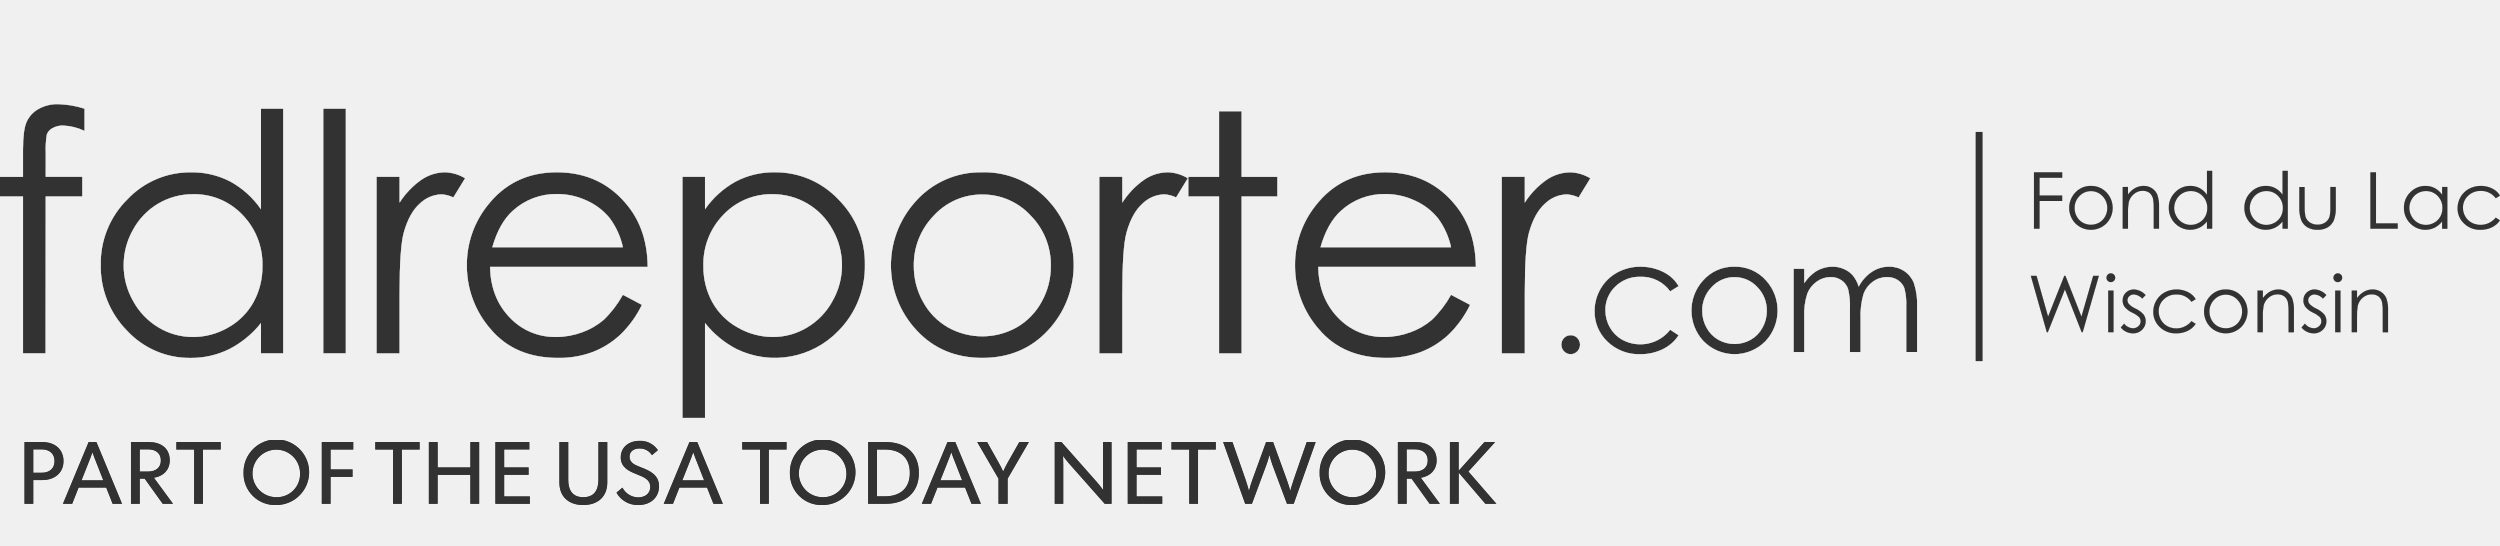
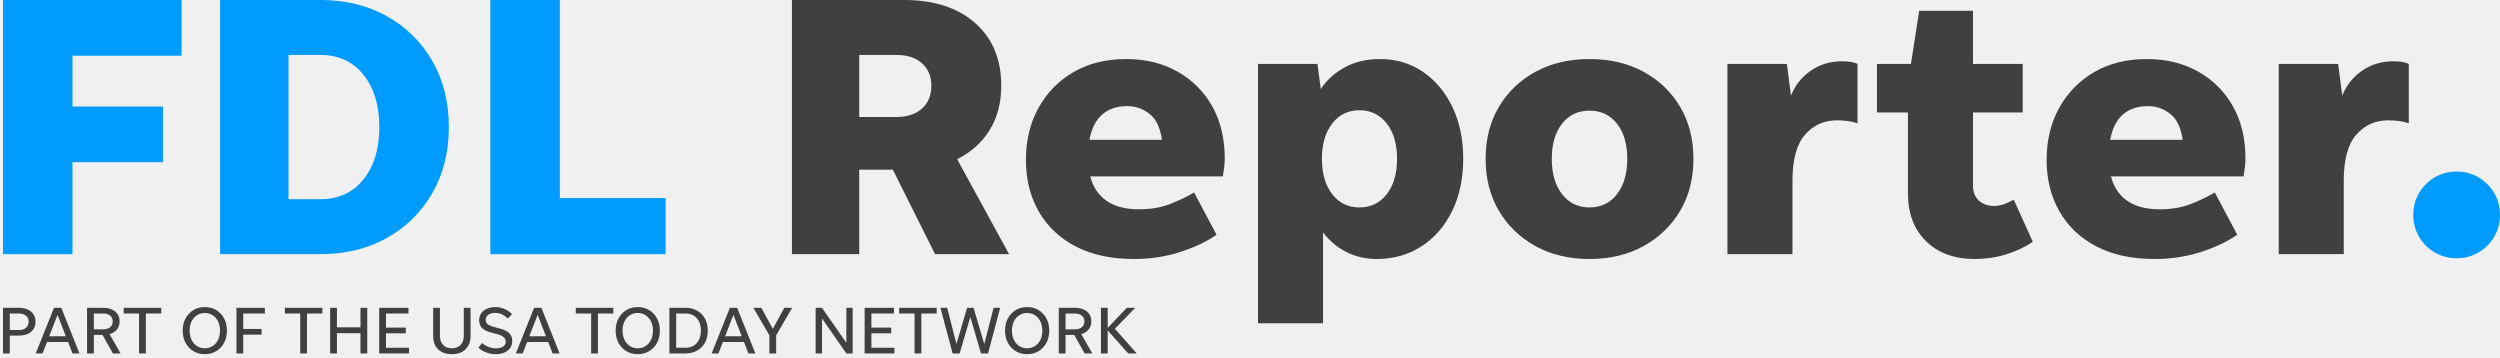
- <svg xmlns="http://www.w3.org/2000/svg" width="720" height="157" viewBox="0 0 720 157">
-   <defs>
-     <style>
-       .cls-1 {
-         filter: url(#filter);
-       }
- 
-       .cls-2, .cls-5 {
-         fill: #fff;
-       }
- 
-       .cls-2, .cls-4, .cls-5 {
-         fill-rule: evenodd;
-       }
- 
-       .cls-3, .cls-4 {
-         fill: #999;
-       }
- 
-       .cls-5 {
-         filter: url(#filter-2);
-       }
-     </style>
-     <filter id="filter" filterUnits="userSpaceOnUse">
-       <feFlood result="flood" flood-color="#333" />
-       <feComposite result="composite" operator="in" in2="SourceGraphic" />
-       <feBlend result="blend" in2="SourceGraphic" />
-     </filter>
-     <filter id="filter-2" x="7.063" y="126.969" width="423.906" height="18.469" filterUnits="userSpaceOnUse">
-       <feFlood result="flood" flood-color="#999" />
-       <feComposite result="composite" operator="in" in2="SourceGraphic" />
-       <feBlend result="blend" in2="SourceGraphic" />
-     </filter>
-   </defs>
-   <g id="fdlreporter" class="cls-1">
-     <path class="cls-2" d="M452.357,96.542a2.581,2.581,0,0,1,1.9.793,2.768,2.768,0,0,1,0,3.867,2.653,2.653,0,0,1-3.805,0,2.768,2.768,0,0,1,0-3.867A2.583,2.583,0,0,1,452.357,96.542ZM483.442,82.4l-2.426,1.521a10.136,10.136,0,0,0-8.583-4.208,9.885,9.885,0,0,0-7.216,2.817,9.223,9.223,0,0,0-2.872,6.843,9.771,9.771,0,0,0,1.322,4.93,9.293,9.293,0,0,0,3.624,3.587,10.9,10.9,0,0,0,13.725-2.931l2.426,1.608a11.48,11.48,0,0,1-4.581,4.015,14.53,14.53,0,0,1-6.546,1.427,12.881,12.881,0,0,1-9.358-3.613,11.8,11.8,0,0,1-3.716-8.791,12.635,12.635,0,0,1,1.738-6.465,12.28,12.28,0,0,1,4.777-4.66,13.855,13.855,0,0,1,6.8-1.674,14.428,14.428,0,0,1,4.557.727,12.647,12.647,0,0,1,3.729,1.9A10.25,10.25,0,0,1,483.442,82.4Zm16.111-5.6a11.743,11.743,0,0,1,9.111,4.01,12.945,12.945,0,0,1-.187,17.438,12.506,12.506,0,0,1-17.87,0,12.913,12.913,0,0,1-.187-17.415A11.732,11.732,0,0,1,499.553,76.8Zm-0.011,3.018a8.8,8.8,0,0,0-6.561,2.843,9.542,9.542,0,0,0-2.742,6.874,9.8,9.8,0,0,0,1.251,4.847,8.9,8.9,0,0,0,3.378,3.47,9.541,9.541,0,0,0,9.347,0,8.9,8.9,0,0,0,3.378-3.47,9.8,9.8,0,0,0,1.252-4.847,9.52,9.52,0,0,0-2.754-6.874A8.811,8.811,0,0,0,499.542,79.821Zm17.018-2.4h3.06v4.142a11.9,11.9,0,0,1,3.282-3.349,9.257,9.257,0,0,1,4.882-1.41,8.053,8.053,0,0,1,3.282.683,7.059,7.059,0,0,1,2.54,1.817,9.764,9.764,0,0,1,1.706,3.249,11.374,11.374,0,0,1,3.817-4.285,8.985,8.985,0,0,1,4.93-1.465,7.677,7.677,0,0,1,4.351,1.255,7.481,7.481,0,0,1,2.8,3.5,18.814,18.814,0,0,1,.917,6.741v13.086H549V88.3a17.256,17.256,0,0,0-.545-5.3A4.777,4.777,0,0,0,546.6,80.68a5.536,5.536,0,0,0-3.149-.881,6.813,6.813,0,0,0-4.064,1.322,7.6,7.6,0,0,0-2.691,3.525,22.514,22.514,0,0,0-.85,7.358v9.385H532.78V89.119a21.256,21.256,0,0,0-.535-5.894,4.937,4.937,0,0,0-1.869-2.49,5.381,5.381,0,0,0-3.17-.936,6.805,6.805,0,0,0-3.968,1.289,7.619,7.619,0,0,0-2.733,3.47,18.849,18.849,0,0,0-.885,6.676v10.155h-3.06V77.42ZM24.345,31.3v6.4a15.966,15.966,0,0,0-6.121-1.542,5.917,5.917,0,0,0-3.153.771,3.4,3.4,0,0,0-1.576,1.776,24.736,24.736,0,0,0-.325,5.35l-0.006,6.869H23.7v5.654H13.158l-0.036,45.187H6.631V56.586H0V50.931H6.631V42.987q0-5.467,1-7.8a7.993,7.993,0,0,1,3.385-3.762A11.072,11.072,0,0,1,16.786,30,27.275,27.275,0,0,1,24.345,31.3Zm57.218,0v70.468h-6.4V93.035A27.86,27.86,0,0,1,66,100.558,24.608,24.608,0,0,1,54.9,103.081,24.54,24.54,0,0,1,36.6,95.254a26.349,26.349,0,0,1-7.582-19.042,25.869,25.869,0,0,1,7.651-18.785,24.857,24.857,0,0,1,18.41-7.8A23.662,23.662,0,0,1,66.33,52.286a25.671,25.671,0,0,1,8.834,7.991V31.3h6.4ZM55.618,55.932a19.552,19.552,0,0,0-17.3,10.223,20.739,20.739,0,0,0,.023,20.537,19.976,19.976,0,0,0,7.341,7.631,19.066,19.066,0,0,0,9.889,2.731,20.152,20.152,0,0,0,10.1-2.707,18.865,18.865,0,0,0,7.341-7.328,21.042,21.042,0,0,0,2.571-10.409,20.319,20.319,0,0,0-5.767-14.75A19.031,19.031,0,0,0,55.618,55.932ZM93.1,31.3H99.6v70.468H93.1V31.3Zm15.344,19.627h6.631v7.43a23.362,23.362,0,0,1,6.26-6.566,12.28,12.28,0,0,1,6.863-2.173,11.781,11.781,0,0,1,5.75,1.729l-3.385,5.515a8.979,8.979,0,0,0-3.431-.888,9.352,9.352,0,0,0-6.261,2.687q-3.013,2.688-4.59,8.341-1.206,4.346-1.206,17.57v17.2h-6.631V50.931ZM179.393,84.9l5.472,2.9a30.066,30.066,0,0,1-6.22,8.6,24.661,24.661,0,0,1-7.937,4.976,27.5,27.5,0,0,1-9.979,1.7q-12.347,0-19.308-8.154a27.626,27.626,0,0,1-6.962-18.434,27.313,27.313,0,0,1,5.894-17.244q7.471-9.625,20-9.626,12.9,0,20.607,9.86,5.477,6.963,5.57,17.383h-45.4q0.186,8.859,5.618,14.523a17.853,17.853,0,0,0,13.418,5.664,21.431,21.431,0,0,0,7.5-1.35,19.718,19.718,0,0,0,6.2-3.584A30.482,30.482,0,0,0,179.393,84.9Zm0-13.692a21.772,21.772,0,0,0-3.784-8.365,17.933,17.933,0,0,0-6.57-5.046,19.992,19.992,0,0,0-8.589-1.916A18.418,18.418,0,0,0,147.682,60.7q-3.9,3.505-5.9,10.515h37.608Zm17.153-20.281h6.492v9.346a26.118,26.118,0,0,1,8.848-7.991,23.377,23.377,0,0,1,11.164-2.663,24.819,24.819,0,0,1,18.391,7.8,25.881,25.881,0,0,1,7.644,18.785,26.365,26.365,0,0,1-7.574,19.042,25.357,25.357,0,0,1-29.348,5.3,27.912,27.912,0,0,1-9.125-7.524v27.338h-6.492V50.931Zm25.968,5a19,19,0,0,0-14.18,5.928,20.327,20.327,0,0,0-5.76,14.75,21.063,21.063,0,0,0,2.568,10.409,18.8,18.8,0,0,0,7.356,7.328,20.235,20.235,0,0,0,10.109,2.707,18.942,18.942,0,0,0,9.83-2.731,19.966,19.966,0,0,0,7.334-7.631,20.756,20.756,0,0,0,.022-20.537A19.522,19.522,0,0,0,222.514,55.932Zm60.418-6.309a24.9,24.9,0,0,1,19.325,8.5,27.452,27.452,0,0,1-.395,36.986q-7.364,7.968-18.93,7.967-11.615,0-18.976-7.967a27.393,27.393,0,0,1-.4-36.94A24.891,24.891,0,0,1,282.932,49.623Zm-0.023,6.4a18.665,18.665,0,0,0-13.915,6.028,20.231,20.231,0,0,0-5.817,14.58,20.792,20.792,0,0,0,2.653,10.28A18.852,18.852,0,0,0,273,94.273a20.238,20.238,0,0,0,19.825,0,18.866,18.866,0,0,0,7.166-7.36,20.8,20.8,0,0,0,2.652-10.28,20.189,20.189,0,0,0-5.839-14.58A18.691,18.691,0,0,0,282.909,56.025Zm33.683-5.093h6.633v7.43a23.346,23.346,0,0,1,6.259-6.566,12.281,12.281,0,0,1,6.864-2.173,11.784,11.784,0,0,1,5.75,1.729l-3.385,5.515a8.983,8.983,0,0,0-3.432-.888,9.348,9.348,0,0,0-6.26,2.687Q326,61.353,324.43,67.006q-1.208,4.346-1.2,17.57v17.2h-6.633V50.931Zm34.5-18.878h6.491V50.931h10.295v5.654H357.581v45.187H351.09V56.586h-8.858V50.931h8.858V32.053ZM417.906,84.9l5.473,2.9a30.085,30.085,0,0,1-6.22,8.6,24.672,24.672,0,0,1-7.937,4.976,27.5,27.5,0,0,1-9.979,1.7q-12.348,0-19.309-8.154a27.631,27.631,0,0,1-6.962-18.434,27.313,27.313,0,0,1,5.894-17.244q7.473-9.625,20-9.626,12.9,0,20.607,9.86,5.477,6.963,5.57,17.383h-45.4q0.186,8.859,5.618,14.523a17.855,17.855,0,0,0,13.418,5.664,21.427,21.427,0,0,0,7.5-1.35,19.7,19.7,0,0,0,6.2-3.584A30.455,30.455,0,0,0,417.906,84.9Zm0-13.692a21.787,21.787,0,0,0-3.784-8.365,17.925,17.925,0,0,0-6.57-5.046,19.991,19.991,0,0,0-8.588-1.916A18.419,18.419,0,0,0,386.2,60.7q-3.9,3.505-5.9,10.515h37.608Zm14.6-20.281h6.631v7.43A23.375,23.375,0,0,1,445.4,51.8a12.281,12.281,0,0,1,6.864-2.173,11.783,11.783,0,0,1,5.749,1.729l-3.384,5.515a8.987,8.987,0,0,0-3.432-.888,9.352,9.352,0,0,0-6.261,2.687q-3.015,2.688-4.591,8.341-1.206,4.346-1.205,17.57v17.2h-6.631V50.931Z" />
-     <rect id="Rectangle_1_copy" data-name="Rectangle 1 copy" class="cls-3" x="569" y="38" width="1.969" height="66" />
-     <path class="cls-4" d="M584.863,79.425h1.668l3.32,11.73,4.66-11.73h0.338l4.606,11.73,3.377-11.73h1.656L599.818,95.7h-0.3l-4.824-12.316L589.775,95.7h-0.3Zm23.056-.719a1.278,1.278,0,0,1,0,2.556,1.211,1.211,0,0,1-.891-0.376,1.224,1.224,0,0,1-.374-0.9,1.238,1.238,0,0,1,.374-0.907A1.214,1.214,0,0,1,607.919,78.706Zm-0.769,4.958H608.7V95.7H607.15V83.663Zm10.808,1.317-0.994,1.029a3.576,3.576,0,0,0-2.426-1.206,1.832,1.832,0,0,0-1.291.5,1.537,1.537,0,0,0-.538,1.162,1.72,1.72,0,0,0,.444,1.118,6.22,6.22,0,0,0,1.86,1.273,6.912,6.912,0,0,1,2.347,1.726,3.144,3.144,0,0,1,.609,1.892,3.393,3.393,0,0,1-1.04,2.511,3.545,3.545,0,0,1-2.6,1.03,4.53,4.53,0,0,1-1.987-.454,4.294,4.294,0,0,1-1.566-1.25l0.973-1.107a3.373,3.373,0,0,0,2.513,1.339,2.264,2.264,0,0,0,1.584-.6,1.849,1.849,0,0,0,.653-1.406,1.8,1.8,0,0,0-.431-1.185,7,7,0,0,0-1.949-1.284A6.23,6.23,0,0,1,611.9,88.41a3.123,3.123,0,0,1-.587-1.87,3.047,3.047,0,0,1,.935-2.28,3.259,3.259,0,0,1,2.364-.907A4.9,4.9,0,0,1,617.958,84.98Zm14.409,1.184-1.226.764a5.135,5.135,0,0,0-4.338-2.114,5.016,5.016,0,0,0-3.648,1.415,4.621,4.621,0,0,0-1.452,3.438,4.892,4.892,0,0,0,.669,2.476,4.671,4.671,0,0,0,1.832,1.8,5.537,5.537,0,0,0,6.937-1.472l1.226,0.809a5.794,5.794,0,0,1-2.314,2.015,7.377,7.377,0,0,1-3.311.718,6.531,6.531,0,0,1-4.729-1.815,5.907,5.907,0,0,1-1.878-4.415,6.313,6.313,0,0,1,.878-3.249,6.189,6.189,0,0,1,2.414-2.34,7.044,7.044,0,0,1,3.437-.841,7.334,7.334,0,0,1,2.3.365,6.44,6.44,0,0,1,1.884.952A5.177,5.177,0,0,1,632.367,86.164Zm8.664-2.811a5.949,5.949,0,0,1,4.605,2.014,6.47,6.47,0,0,1-.093,8.758,6.35,6.35,0,0,1-9.034,0,6.455,6.455,0,0,1-.094-8.747A5.95,5.95,0,0,1,641.031,83.353Zm0,1.516A4.463,4.463,0,0,0,637.71,86.3a4.774,4.774,0,0,0-1.385,3.453,4.906,4.906,0,0,0,.631,2.435,4.474,4.474,0,0,0,1.708,1.743,4.848,4.848,0,0,0,4.723,0,4.477,4.477,0,0,0,1.709-1.743,4.907,4.907,0,0,0,.632-2.434,4.761,4.761,0,0,0-1.393-3.453A4.462,4.462,0,0,0,641.026,84.869Zm9.134-1.206h1.547v2.158a6.476,6.476,0,0,1,2.055-1.854,5.05,5.05,0,0,1,2.453-.614,4.263,4.263,0,0,1,2.393.686,4.1,4.1,0,0,1,1.541,1.848,9.793,9.793,0,0,1,.5,3.619v6.2H659.1V89.96a14.241,14.241,0,0,0-.172-2.778,3.065,3.065,0,0,0-1.032-1.8,3.111,3.111,0,0,0-1.989-.6,3.812,3.812,0,0,0-2.515.93,4.354,4.354,0,0,0-1.464,2.3,15.983,15.983,0,0,0-.221,3.276V95.7H650.16V83.663Zm19.845,1.317-0.994,1.029a3.576,3.576,0,0,0-2.426-1.206,1.832,1.832,0,0,0-1.291.5,1.54,1.54,0,0,0-.538,1.162,1.72,1.72,0,0,0,.444,1.118,6.22,6.22,0,0,0,1.86,1.273,6.912,6.912,0,0,1,2.347,1.726,3.144,3.144,0,0,1,.609,1.892,3.4,3.4,0,0,1-1.039,2.511,3.549,3.549,0,0,1-2.6,1.03,4.53,4.53,0,0,1-1.987-.454,4.294,4.294,0,0,1-1.566-1.25L663.8,93.2a3.375,3.375,0,0,0,2.513,1.339,2.268,2.268,0,0,0,1.585-.6,1.851,1.851,0,0,0,.652-1.406,1.8,1.8,0,0,0-.431-1.185,7,7,0,0,0-1.949-1.284,6.23,6.23,0,0,1-2.215-1.659,3.123,3.123,0,0,1-.587-1.87,3.047,3.047,0,0,1,.935-2.28,3.259,3.259,0,0,1,2.364-.907A4.9,4.9,0,0,1,670.005,84.98Zm3.278-6.274a1.226,1.226,0,0,1,.9.376,1.239,1.239,0,0,1,.375.907,1.283,1.283,0,0,1-1.276,1.273,1.209,1.209,0,0,1-.891-0.376,1.225,1.225,0,0,1-.375-0.9,1.239,1.239,0,0,1,.375-0.907A1.212,1.212,0,0,1,673.283,78.706Zm-0.769,4.958h1.547V95.7h-1.547V83.663Zm4.762,0h1.547v2.158a6.487,6.487,0,0,1,2.055-1.854,5.053,5.053,0,0,1,2.453-.614,4.261,4.261,0,0,1,2.393.686,4.085,4.085,0,0,1,1.541,1.848,9.772,9.772,0,0,1,.5,3.619v6.2h-1.547V89.96a14.241,14.241,0,0,0-.172-2.778,3.06,3.06,0,0,0-1.032-1.8,3.111,3.111,0,0,0-1.989-.6,3.812,3.812,0,0,0-2.515.93,4.36,4.36,0,0,0-1.464,2.3,15.983,15.983,0,0,0-.221,3.276V95.7h-1.547V83.663Zm-91.5-34.058h8.145V51.2H587.4v5.1h6.52v1.594H587.4v7.99h-1.625V49.605Zm16.41,3.928a5.95,5.95,0,0,1,4.606,2.014,6.469,6.469,0,0,1-.094,8.758,6.348,6.348,0,0,1-9.033,0,6.455,6.455,0,0,1-.094-8.747A5.949,5.949,0,0,1,602.189,53.534Zm0,1.516a4.46,4.46,0,0,0-3.316,1.428,4.775,4.775,0,0,0-1.386,3.453,4.906,4.906,0,0,0,.632,2.435,4.479,4.479,0,0,0,1.707,1.743,4.847,4.847,0,0,0,4.724,0,4.477,4.477,0,0,0,1.709-1.743,4.906,4.906,0,0,0,.632-2.434,4.765,4.765,0,0,0-1.393-3.453A4.463,4.463,0,0,0,602.185,55.05Zm9.132-1.206h1.547V56a6.489,6.489,0,0,1,2.055-1.854,5.058,5.058,0,0,1,2.454-.614,4.257,4.257,0,0,1,2.392.686,4.085,4.085,0,0,1,1.541,1.848,9.772,9.772,0,0,1,.5,3.619v6.2h-1.547V60.14a14.24,14.24,0,0,0-.172-2.778,3.055,3.055,0,0,0-1.032-1.8,3.111,3.111,0,0,0-1.989-.6,3.808,3.808,0,0,0-2.514.93,4.356,4.356,0,0,0-1.465,2.3,15.984,15.984,0,0,0-.221,3.276v4.415h-1.547V53.844Zm25.8-4.648V65.883h-1.525V63.814a6.631,6.631,0,0,1-2.182,1.782,6.091,6.091,0,0,1-7.006-1.256,6.218,6.218,0,0,1-1.806-4.51,6.108,6.108,0,0,1,1.822-4.448,5.943,5.943,0,0,1,4.387-1.848,5.667,5.667,0,0,1,2.68.631,6.1,6.1,0,0,1,2.105,1.892V49.2h1.525Zm-6.182,5.832a4.661,4.661,0,0,0-4.123,2.421,4.883,4.883,0,0,0,0,4.863,4.753,4.753,0,0,0,1.749,1.807,4.571,4.571,0,0,0,2.357.647,4.827,4.827,0,0,0,2.407-.641,4.484,4.484,0,0,0,1.749-1.735,4.965,4.965,0,0,0,.613-2.465,4.792,4.792,0,0,0-1.375-3.493A4.548,4.548,0,0,0,630.937,55.028ZM658.889,49.2V65.883h-1.525V63.814a6.631,6.631,0,0,1-2.182,1.782,6.091,6.091,0,0,1-7.006-1.256,6.218,6.218,0,0,1-1.806-4.51,6.1,6.1,0,0,1,1.823-4.448,5.939,5.939,0,0,1,4.386-1.848,5.664,5.664,0,0,1,2.68.631,6.093,6.093,0,0,1,2.105,1.892V49.2h1.525Zm-6.182,5.832a4.661,4.661,0,0,0-4.123,2.421,4.883,4.883,0,0,0,.005,4.863,4.748,4.748,0,0,0,1.75,1.807,4.57,4.57,0,0,0,2.356.647,4.827,4.827,0,0,0,2.407-.641,4.484,4.484,0,0,0,1.749-1.735,4.955,4.955,0,0,0,.613-2.465,4.792,4.792,0,0,0-1.375-3.493A4.548,4.548,0,0,0,652.707,55.028Zm9.486-1.184h1.547v5.621a11.991,11.991,0,0,0,.221,2.833,3.158,3.158,0,0,0,1.268,1.749,3.841,3.841,0,0,0,2.23.642,3.76,3.76,0,0,0,2.2-.626A3.2,3.2,0,0,0,670.9,62.42a11.624,11.624,0,0,0,.232-2.955V53.844h1.581v5.909a9.351,9.351,0,0,1-.581,3.751,4.428,4.428,0,0,1-1.746,1.975,5.5,5.5,0,0,1-2.923.714,5.565,5.565,0,0,1-2.933-.714,4.392,4.392,0,0,1-1.757-1.992,9.734,9.734,0,0,1-.58-3.845v-5.8Zm20.475-4.238h1.625V64.312h6.255v1.571h-7.88V49.605Zm22.179,4.238v12.04h-1.525V63.814A6.631,6.631,0,0,1,701.14,65.6a6.091,6.091,0,0,1-7.006-1.256,6.22,6.22,0,0,1-1.808-4.51,6.11,6.11,0,0,1,1.824-4.448,5.943,5.943,0,0,1,4.388-1.848,5.666,5.666,0,0,1,2.679.631,6.1,6.1,0,0,1,2.105,1.892V53.844h1.525Zm-6.182,1.184a4.661,4.661,0,0,0-4.123,2.421,4.89,4.89,0,0,0,0,4.863,4.753,4.753,0,0,0,1.749,1.807,4.571,4.571,0,0,0,2.357.647,4.827,4.827,0,0,0,2.407-.641,4.484,4.484,0,0,0,1.749-1.735,4.965,4.965,0,0,0,.612-2.465,4.791,4.791,0,0,0-1.374-3.493A4.548,4.548,0,0,0,698.665,55.028ZM720,56.344l-1.226.764a5.138,5.138,0,0,0-4.339-2.114,5.016,5.016,0,0,0-3.648,1.415,4.621,4.621,0,0,0-1.452,3.438A4.888,4.888,0,0,0,710,62.323a4.679,4.679,0,0,0,1.832,1.8,5.536,5.536,0,0,0,6.938-1.472L720,63.46a5.8,5.8,0,0,1-2.315,2.016,7.386,7.386,0,0,1-3.311.717,6.532,6.532,0,0,1-4.729-1.815,5.909,5.909,0,0,1-1.878-4.415,6.3,6.3,0,0,1,.879-3.248,6.193,6.193,0,0,1,2.413-2.34,7.048,7.048,0,0,1,3.438-.841,7.336,7.336,0,0,1,2.3.365,6.418,6.418,0,0,1,1.884.952A5.179,5.179,0,0,1,720,56.344Z" />
-     <path id="USAT_Network" data-name="USAT Network" class="cls-5" d="M7.052,127.315h5.171c3.636,0,6.068,2.153,6.068,5.473s-2.483,5.467-6.068,5.467H9.585v6.839H7.052V127.315Zm4.915,8.842c2.433,0,3.737-1.343,3.737-3.369,0-2-1.3-3.37-3.737-3.37H9.585v6.739h2.382Zm13.557-8.842h2.253l7.373,17.779H32.433l-1.84-4.658H22.631l-1.843,4.658H18.125S24.625,129.5,25.523,127.315Zm4.223,11.018-1.715-4.38c-0.255-.66-1.358-3.4-1.383-3.624H26.6c-0.025.227-1.1,2.886-1.383,3.624l-1.739,4.38h6.27Zm7.976-11.018h5.2c3.353,0,5.965,1.726,5.965,5.267,0,2.765-1.843,4.585-4.556,5.018l5.5,7.494H46.86l-5.2-7.244H40.256v7.244H37.722V127.315Zm4.916,8.487c2.354,0,3.686-1.244,3.686-3.192s-1.332-3.192-3.686-3.192H40.256V135.8h2.382Zm13.273-6.334h-5.12v-2.153H63.564v2.153h-5.12v15.626H55.911V129.468Zm14.225,6.739a9.448,9.448,0,1,1,9.446,9.242A9.066,9.066,0,0,1,70.135,136.207Zm16.281,0a6.85,6.85,0,1,0-6.86,6.988A6.657,6.657,0,0,0,86.416,136.207Zm6.259-8.892h9.063v2.153H95.209v5.723h6.323v2.154H95.209v7.749H92.675V127.315Zm20.523,2.153h-5.12v-2.153h12.774v2.153h-5.12v15.626H113.2V129.468Zm10.313-2.153h2.534v7.293h9.421v-7.293H138v17.779h-2.536v-8.332h-9.421v8.332h-2.534V127.315Zm19.16,0h9.78v2.131H145.2v5.162h7.04v2.132H145.2v6.227h7.4v2.127h-9.932V127.315Zm18.427,11.65v-11.65h2.559v10.89c0,3.092,1.333,4.99,4.326,4.99,3.021,0,4.354-1.9,4.354-4.99v-10.89H174.9v11.65c0,3.9-2.533,6.484-6.913,6.484C163.581,145.449,161.1,142.868,161.1,138.965Zm16.443,2.915,1.718-1.444a5.206,5.206,0,0,0,4.505,2.809c1.97,0,3.507-1.06,3.507-3.014,0-2.1-1.767-2.809-3.969-3.669-2.253-.888-4.532-2-4.532-4.84,0-2.808,2.2-4.757,5.429-4.757a6.041,6.041,0,0,1,5.275,2.681l-1.717,1.443a4.092,4.092,0,0,0-3.558-1.926c-1.742,0-2.892.888-2.892,2.382,0,1.848,1.79,2.458,3.352,3.063,2.534,0.989,5.146,2.182,5.146,5.445,0,3.092-2.3,5.4-5.99,5.4A6.986,6.986,0,0,1,177.541,141.88Zm21.015-14.565h2.252l7.373,17.779h-2.715l-1.841-4.658h-7.962l-1.844,4.658h-2.662S197.658,129.5,198.556,127.315Zm4.222,11.018-1.714-4.38c-0.256-.66-1.359-3.4-1.383-3.624H199.63c-0.025.227-1.1,2.886-1.383,3.624l-1.74,4.38h6.271Zm16.1-8.865h-5.12v-2.153h12.774v2.153h-5.12v15.626h-2.534V129.468Zm8.605,6.739a9.449,9.449,0,1,1,9.447,9.242A9.066,9.066,0,0,1,227.484,136.207Zm16.281,0a6.85,6.85,0,1,0-6.86,6.988A6.657,6.657,0,0,0,243.765,136.207Zm6.259-8.892h5.095c5.734,0,9.522,3.241,9.522,8.892,0,5.622-3.815,8.887-9.522,8.887h-5.095V127.315Zm2.534,15.625h2.356c4.2,0,7.115-2.2,7.115-6.733s-2.918-6.739-7.115-6.739h-2.356V142.94Zm20.317-15.625h2.253l7.373,17.779h-2.715l-1.841-4.658h-7.962l-1.843,4.658h-2.663S271.978,129.5,272.875,127.315Zm4.223,11.018-1.714-4.38c-0.256-.66-1.358-3.4-1.383-3.624H273.95c-0.025.227-1.1,2.886-1.383,3.624l-1.739,4.38h6.27Zm10.465-.483-6.119-10.535h2.842l3.328,5.928a26.221,26.221,0,0,1,1.279,2.531h0.025a26.717,26.717,0,0,1,1.282-2.531l3.353-5.928h2.763L290.2,137.85v7.244h-2.637V137.85Zm16.2-10.535h1.945L315.9,138.838c0.307,0.333,1.639,1.976,1.768,2.231l0.05-.027c-0.05-.25-0.05-2.3-0.05-2.759V127.315h2.458v17.779h-1.973L307.96,133.57c-0.306-.327-1.639-1.975-1.765-2.225l-0.025.022c0.025,0.255.05,2.309,0.05,2.764v10.963h-2.458V127.315Zm21.028,0h9.778v2.131h-7.244v5.162h7.042v2.132h-7.042v6.227h7.4v2.127H324.79V127.315Zm17.706,2.153h-5.12v-2.153H350.15v2.153h-5.12v15.626H342.5V129.468Zm9.766-2.153h2.688l3.687,10.563c0.129,0.405,1,3.036,1.024,3.441h0.053a35.478,35.478,0,0,1,1.075-3.441l3.841-10.563h2.022l3.839,10.563c0.154,0.405,1.049,3.036,1.077,3.441h0.051c0.05-.405.919-3.036,1.049-3.441l3.661-10.563h2.584l-6.324,17.779h-1.944L366.5,134a29.421,29.421,0,0,1-.872-2.886h-0.051A29.571,29.571,0,0,1,364.68,134l-4.121,11.091h-1.947Zm27.784,8.892a9.449,9.449,0,1,1,9.447,9.242A9.067,9.067,0,0,1,380.046,136.207Zm16.281,0a6.85,6.85,0,1,0-6.86,6.988A6.656,6.656,0,0,0,396.327,136.207Zm6.259-8.892h5.2c3.356,0,5.965,1.726,5.965,5.267,0,2.765-1.843,4.585-4.556,5.018l5.505,7.494h-2.971l-5.2-7.244H405.12v7.244h-2.534V127.315ZM407.5,135.8c2.354,0,3.686-1.244,3.686-3.192s-1.332-3.192-3.686-3.192H405.12V135.8H407.5Zm10.064-8.487H420.1v8.259l7.424-8.259H430.6l-7.7,8.487,8.063,9.292h-3.173l-7.682-8.987v8.987h-2.533V127.315Z" />
+ <svg xmlns="http://www.w3.org/2000/svg" width="301" height="43" viewBox="0 0 301 43">
+   <g fill="none" fill-rule="evenodd" transform="translate(0 -1)">
+     <polyline fill="#009BFF" class="no-color-change" points="8.726 31.599 .356 31.599 .356 .999 21.866 .999 21.866 7.704 8.726 7.704 8.726 13.825 19.616 13.825 19.616 20.529 8.726 20.529 8.726 31.599" />
+     <path fill="#009BFF" class="no-color-change" d="M34.736,24.984 L38.561,24.984 C40.751,24.984 42.483,24.19 43.759,22.599 C45.033,21.009 45.671,18.91 45.671,16.299 C45.671,13.689 45.033,11.59 43.759,9.999 C42.483,8.41 40.751,7.614 38.561,7.614 L34.736,7.614 L34.736,24.984 Z M26.501,31.599 L26.501,0.999 L38.561,0.999 C41.591,0.999 44.268,1.652 46.594,2.956 C48.918,4.262 50.741,6.062 52.061,8.357 C53.381,10.652 54.041,13.3 54.041,16.299 C54.041,19.299 53.381,21.947 52.061,24.242 C50.741,26.536 48.918,28.337 46.594,29.642 C44.268,30.947 41.591,31.599 38.561,31.599 L26.501,31.599 Z" />
+     <polyline fill="#009BFF" class="no-color-change" points="67.406 24.849 80.141 24.849 80.141 31.599 59.036 31.599 59.036 .999 67.406 .999 67.406 24.849" />
+     <path fill="#404040" d="M103.45 15.084L107.95 15.084C109.239 15.084 110.259 14.747 111.01 14.072 111.759 13.397 112.135 12.474 112.135 11.304 112.135 10.195 111.759 9.302 111.01 8.627 110.259 7.951 109.239 7.614 107.95 7.614L103.45 7.614 103.45 15.084zM103.45 21.429L103.45 31.599 95.35 31.599 95.35.999 108.85.999C112.45.999 115.299 1.922 117.4 3.767 119.499 5.612 120.55 8.124 120.55 11.304 120.55 13.374 120.084 15.16 119.155 16.66 118.224 18.16 116.919 19.33 115.24 20.169L121.495 31.599 112.585 31.599 107.5 21.429 103.45 21.429zM135.76 13.779C133.209 13.779 131.679 15.129 131.17 17.83L139.9 17.83C139.689 16.36 139.187 15.317 138.392 14.701 137.597 14.087 136.719 13.779 135.76 13.779zM146.47 29.259C145.329 30.069 143.882 30.76 142.127 31.329 140.372 31.899 138.505 32.184 136.525 32.184 133.794 32.184 131.462 31.682 129.527 30.677 127.592 29.672 126.107 28.269 125.072 26.469 124.037 24.669 123.52 22.599 123.52 20.259 123.52 17.89 124.03 15.789 125.05 13.959 126.069 12.13 127.48 10.697 129.28 9.661 131.08 8.627 133.179 8.109 135.58 8.109 137.92 8.109 139.982 8.612 141.767 9.617 143.552 10.622 144.947 12.017 145.952 13.802 146.957 15.587 147.46 17.68 147.46 20.08 147.46 20.41 147.437 20.754 147.392 21.114 147.347 21.474 147.294 21.85 147.235 22.239L131.26 22.239C131.98 24.879 133.944 26.2 137.155 26.2 138.595 26.2 139.869 25.974 140.98 25.524 142.089 25.075 143.02 24.624 143.77 24.174L146.47 29.259zM163.659 25.974C165.039 25.974 166.141 25.442 166.967 24.377 167.792 23.312 168.204 21.895 168.204 20.124 168.204 18.354 167.792 16.937 166.967 15.872 166.141 14.807 165.039 14.274 163.659 14.274 162.309 14.274 161.221 14.807 160.397 15.872 159.572 16.937 159.159 18.354 159.159 20.124 159.159 21.895 159.572 23.312 160.397 24.377 161.221 25.442 162.309 25.974 163.659 25.974zM165.774 32.184C164.425 32.184 163.194 31.899 162.084 31.329 160.974 30.76 160.044 29.979 159.294 28.989L159.294 39.924 151.465 39.924 151.465 8.694 158.619 8.694 159.024 11.709C159.744 10.629 160.712 9.759 161.927 9.099 163.142 8.44 164.544 8.109 166.135 8.109 168.084 8.109 169.809 8.619 171.309 9.639 172.809 10.66 173.994 12.069 174.865 13.869 175.734 15.669 176.169 17.755 176.169 20.124 176.169 22.495 175.726 24.587 174.842 26.402 173.957 28.217 172.727 29.635 171.152 30.654 169.577 31.674 167.784 32.184 165.774 32.184zM191.38 25.974C192.759 25.974 193.862 25.442 194.687 24.377 195.511 23.312 195.925 21.895 195.925 20.124 195.925 18.354 195.511 16.945 194.687 15.894 193.862 14.844 192.759 14.319 191.38 14.319 189.999 14.319 188.897 14.844 188.072 15.894 187.246 16.945 186.834 18.354 186.834 20.124 186.834 21.895 187.246 23.312 188.072 24.377 188.897 25.442 189.999 25.974 191.38 25.974zM191.38 32.184C188.919 32.184 186.751 31.666 184.877 30.632 183.002 29.597 181.531 28.179 180.467 26.379 179.402 24.579 178.869 22.495 178.869 20.124 178.869 17.755 179.402 15.669 180.467 13.869 181.531 12.069 183.002 10.66 184.877 9.639 186.751 8.619 188.919 8.109 191.38 8.109 193.839 8.109 196.007 8.619 197.882 9.639 199.757 10.66 201.227 12.069 202.292 13.869 203.356 15.669 203.889 17.755 203.889 20.124 203.889 22.495 203.356 24.579 202.292 26.379 201.227 28.179 199.757 29.597 197.882 30.632 196.007 31.666 193.839 32.184 191.38 32.184zM215.814 22.734L215.814 31.599 207.985 31.599 207.985 8.694 215.139 8.694 215.635 12.519C216.114 11.289 216.902 10.291 217.997 9.527 219.092 8.762 220.36 8.379 221.8 8.379 222.61 8.379 223.224 8.485 223.644 8.694L223.644 15.849C223.314 15.73 222.947 15.64 222.542 15.58 222.137 15.519 221.679 15.489 221.169 15.489 219.609 15.489 218.326 16.067 217.322 17.222 216.317 18.377 215.814 20.214 215.814 22.734M244.749 30.114C243.819 30.744 242.753 31.247 241.554 31.622 240.354 31.997 239.094 32.184 237.774 32.184 235.314 32.184 233.356 31.472 231.901 30.047 230.446 28.622 229.719 26.709 229.719 24.309L229.719 14.544 225.984 14.544 225.984 8.694 230.079 8.694 231.069 2.304 237.549 2.304 237.549 8.694 243.534 8.694 243.534 14.544 237.549 14.544 237.549 23.319C237.549 24.1 237.781 24.707 238.246 25.142 238.711 25.577 239.333 25.794 240.114 25.794 240.503 25.794 240.901 25.72 241.306 25.569 241.711 25.419 242.094 25.24 242.454 25.029L244.749 30.114M258.654 13.779C256.103 13.779 254.573 15.129 254.063 17.83L262.793 17.83C262.583 16.36 262.08 15.317 261.286 14.701 260.49 14.087 259.613 13.779 258.654 13.779zM269.364 29.259C268.223 30.069 266.776 30.76 265.021 31.329 263.266 31.899 261.398 32.184 259.418 32.184 256.688 32.184 254.356 31.682 252.421 30.677 250.486 29.672 249.001 28.269 247.966 26.469 246.931 24.669 246.413 22.599 246.413 20.259 246.413 17.89 246.923 15.789 247.943 13.959 248.963 12.13 250.373 10.697 252.174 9.661 253.973 8.627 256.073 8.109 258.473 8.109 260.813 8.109 262.876 8.612 264.661 9.617 266.446 10.622 267.841 12.017 268.846 13.802 269.851 15.587 270.353 17.68 270.353 20.08 270.353 20.41 270.331 20.754 270.286 21.114 270.241 21.474 270.188 21.85 270.128 22.239L254.154 22.239C254.873 24.879 256.838 26.2 260.049 26.2 261.489 26.2 262.763 25.974 263.873 25.524 264.983 25.075 265.913 24.624 266.663 24.174L269.364 29.259zM282.188 22.734L282.188 31.599 274.358 31.599 274.358 8.694 281.513 8.694 282.008 12.519C282.488 11.289 283.275 10.291 284.371 9.527 285.466 8.762 286.733 8.379 288.173 8.379 288.983 8.379 289.598 8.485 290.018 8.694L290.018 15.849C289.688 15.73 289.321 15.64 288.916 15.58 288.51 15.519 288.053 15.489 287.543 15.489 285.983 15.489 284.7 16.067 283.696 17.222 282.69 18.377 282.188 20.214 282.188 22.734" />
+     <path fill="#009BFF" class="no-color-change" d="M295.778,32.094 C294.818,32.094 293.94,31.862 293.145,31.397 C292.35,30.932 291.72,30.302 291.256,29.507 C290.79,28.712 290.558,27.834 290.558,26.874 C290.558,25.914 290.79,25.037 291.256,24.242 C291.72,23.447 292.35,22.817 293.145,22.352 C293.94,21.887 294.818,21.654 295.778,21.654 C296.738,21.654 297.615,21.887 298.41,22.352 C299.205,22.817 299.835,23.447 300.301,24.242 C300.765,25.037 300.998,25.914 300.998,26.874 C300.998,27.834 300.765,28.712 300.301,29.507 C299.835,30.302 299.205,30.932 298.41,31.397 C297.615,31.862 296.738,32.094 295.778,32.094" />
+     <path fill="#404040" d="M1.175 40.735L2.274 40.735C2.634 40.735 2.92 40.646 3.13 40.468 3.34 40.29 3.445 40.048 3.445 39.741 3.445 39.433 3.34 39.191 3.13 39.014 2.92 38.835 2.634 38.747 2.274 38.747L1.175 38.747 1.175 40.735zM.359 43.555L.359 38.06 2.274 38.06C2.888 38.06 3.375 38.211 3.736 38.512 4.097 38.814 4.277 39.224 4.277 39.741 4.277 40.253 4.097 40.658 3.736 40.957 3.375 41.256 2.888 41.405 2.274 41.405L1.175 41.405 1.175 43.555.359 43.555zM5.926 41.486L7.93 41.486 6.928 38.909 5.926 41.486zM8.73 43.555L8.197 42.173 5.659 42.173 5.126 43.555 4.302 43.555 6.5 38.06 7.38 38.06 9.57 43.555 8.73 43.555zM11.299 40.654L12.423 40.654C12.772 40.654 13.051 40.568 13.259 40.395 13.466 40.223 13.57 39.991 13.57 39.7 13.57 39.409 13.466 39.178 13.259 39.005 13.051 38.833 12.772 38.747 12.423 38.747L11.299 38.747 11.299 40.654zM11.299 41.324L11.299 43.555 10.483 43.555 10.483 38.06 12.423 38.06C13.031 38.06 13.513 38.207 13.869 38.5 14.225 38.794 14.402 39.194 14.402 39.7 14.402 40.083 14.294 40.406 14.079 40.67 13.863 40.934 13.567 41.12 13.19 41.227L14.523 43.555 13.594 43.555 12.342 41.324 11.299 41.324z" />
+     <polyline fill="#404040" points="16.745 43.555 16.745 38.747 14.895 38.747 14.895 38.06 19.412 38.06 19.412 38.747 17.562 38.747 17.562 43.555 16.745 43.555" />
+     <path fill="#404040" d="M24.656,42.932 C25.011,42.932 25.328,42.842 25.605,42.662 C25.883,42.481 26.099,42.232 26.256,41.914 C26.412,41.597 26.49,41.227 26.49,40.807 C26.49,40.387 26.412,40.018 26.256,39.7 C26.099,39.382 25.883,39.133 25.605,38.953 C25.328,38.772 25.011,38.682 24.656,38.682 C24.3,38.682 23.985,38.772 23.711,38.953 C23.436,39.133 23.22,39.382 23.064,39.7 C22.908,40.018 22.83,40.387 22.83,40.807 C22.83,41.227 22.908,41.597 23.064,41.914 C23.22,42.232 23.436,42.481 23.711,42.662 C23.985,42.842 24.3,42.932 24.656,42.932 Z M24.656,43.644 C24.139,43.644 23.681,43.522 23.282,43.28 C22.884,43.037 22.57,42.703 22.341,42.278 C22.112,41.853 21.997,41.362 21.997,40.807 C21.997,40.253 22.112,39.762 22.341,39.337 C22.57,38.911 22.884,38.577 23.282,38.335 C23.681,38.092 24.139,37.971 24.656,37.971 C25.173,37.971 25.632,38.092 26.034,38.335 C26.435,38.577 26.75,38.911 26.979,39.337 C27.208,39.762 27.322,40.253 27.322,40.807 C27.322,41.362 27.208,41.853 26.979,42.278 C26.75,42.703 26.435,43.037 26.034,43.28 C25.632,43.522 25.173,43.644 24.656,43.644 Z" />
+     <polyline fill="#404040" points="29.286 43.555 28.47 43.555 28.47 38.06 31.888 38.06 31.888 38.747 29.286 38.747 29.286 40.605 31.492 40.605 31.492 41.292 29.286 41.292 29.286 43.555" />
+     <polyline fill="#404040" points="36.146 43.555 36.146 38.747 34.296 38.747 34.296 38.06 38.812 38.06 38.812 38.747 36.962 38.747 36.962 43.555 36.146 43.555" />
+     <polyline fill="#404040" points="39.75 43.555 39.75 38.06 40.566 38.06 40.566 40.411 43.402 40.411 43.402 38.06 44.218 38.06 44.218 43.555 43.402 43.555 43.402 41.114 40.566 41.114 40.566 43.555 39.75 43.555" />
+     <polyline fill="#404040" points="45.656 43.555 45.656 38.06 49.18 38.06 49.18 38.747 46.473 38.747 46.473 40.443 48.856 40.443 48.856 41.13 46.473 41.13 46.473 42.868 49.244 42.868 49.244 43.555 45.656 43.555" />
+     <path fill="#404040" d="M54.399 42.932C54.846 42.932 55.198 42.798 55.454 42.529 55.709 42.259 55.838 41.895 55.838 41.437L55.838 38.06 56.654 38.06 56.654 41.445C56.654 42.13 56.453 42.667 56.052 43.058 55.65 43.448 55.099 43.644 54.399 43.644 53.699 43.644 53.149 43.448 52.751 43.058 52.352 42.667 52.153 42.13 52.153 41.445L52.153 38.06 52.969 38.06 52.969 41.437C52.969 41.895 53.097 42.259 53.353 42.529 53.609 42.798 53.957 42.932 54.399 42.932M59.7 43.644C59.285 43.644 58.889 43.571 58.512 43.425 58.135 43.28 57.83 43.086 57.599 42.844L58.06 42.302C58.275 42.502 58.529 42.658 58.823 42.771 59.117 42.884 59.409 42.94 59.7 42.94 60.055 42.94 60.342 42.872 60.56 42.734 60.779 42.597 60.888 42.407 60.888 42.165 60.888 41.944 60.809 41.758 60.653 41.607 60.497 41.456 60.23 41.33 59.853 41.227L59.094 41.025C58.603 40.896 58.246 40.713 58.023 40.476 57.799 40.239 57.688 39.929 57.688 39.547 57.688 39.235 57.771 38.959 57.938 38.722 58.105 38.485 58.335 38.301 58.629 38.169 58.923 38.037 59.255 37.971 59.627 37.971 60.02 37.971 60.389 38.045 60.734 38.193 61.079 38.341 61.383 38.548 61.647 38.812L61.154 39.345C60.923 39.13 60.681 38.964 60.431 38.848 60.181 38.732 59.915 38.674 59.635 38.674 59.296 38.674 59.018 38.746 58.803 38.888 58.587 39.031 58.48 39.229 58.48 39.482 58.48 39.714 58.556 39.894 58.71 40.024 58.863 40.153 59.099 40.261 59.417 40.347L60.265 40.581C60.756 40.716 61.114 40.904 61.34 41.147 61.566 41.389 61.679 41.691 61.679 42.052 61.679 42.37 61.596 42.648 61.429 42.888 61.262 43.128 61.03 43.313 60.734 43.445 60.438 43.578 60.093 43.644 59.7 43.644M63.732 41.486L65.736 41.486 64.734 38.909 63.732 41.486zM66.536 43.555L66.003 42.173 63.465 42.173 62.932 43.555 62.108 43.555 64.306 38.06 65.186 38.06 67.376 43.555 66.536 43.555z" />
+     <polyline fill="#404040" points="71.174 43.555 71.174 38.747 69.323 38.747 69.323 38.06 73.84 38.06 73.84 38.747 71.99 38.747 71.99 43.555 71.174 43.555" />
+     <path fill="#404040" d="M76.782 42.932C77.137 42.932 77.454 42.842 77.731 42.662 78.008 42.481 78.225 42.232 78.381 41.914 78.538 41.597 78.616 41.227 78.616 40.807 78.616 40.387 78.538 40.018 78.381 39.7 78.225 39.382 78.008 39.133 77.731 38.953 77.454 38.772 77.137 38.682 76.782 38.682 76.426 38.682 76.111 38.772 75.836 38.953 75.561 39.133 75.346 39.382 75.19 39.7 75.034 40.018 74.955 40.387 74.955 40.807 74.955 41.227 75.034 41.597 75.19 41.914 75.346 42.232 75.561 42.481 75.836 42.662 76.111 42.842 76.426 42.932 76.782 42.932zM76.782 43.644C76.265 43.644 75.807 43.522 75.408 43.28 75.009 43.037 74.696 42.703 74.467 42.278 74.238 41.853 74.123 41.362 74.123 40.807 74.123 40.253 74.238 39.762 74.467 39.337 74.696 38.911 75.009 38.577 75.408 38.335 75.807 38.092 76.265 37.971 76.782 37.971 77.299 37.971 77.758 38.092 78.159 38.335 78.56 38.577 78.876 38.911 79.105 39.337 79.334 39.762 79.448 40.253 79.448 40.807 79.448 41.362 79.334 41.853 79.105 42.278 78.876 42.703 78.56 43.037 78.159 43.28 77.758 43.522 77.299 43.644 76.782 43.644zM81.412 42.868L82.527 42.868C82.914 42.868 83.247 42.783 83.524 42.613 83.802 42.444 84.015 42.205 84.163 41.898 84.311 41.591 84.385 41.227 84.385 40.807 84.385 40.387 84.311 40.024 84.163 39.716 84.015 39.409 83.802 39.171 83.524 39.001 83.247 38.832 82.914 38.747 82.527 38.747L81.412 38.747 81.412 42.868zM80.595 43.555L80.595 38.06 82.527 38.06C83.065 38.06 83.537 38.175 83.941 38.404 84.345 38.632 84.658 38.953 84.882 39.365 85.105 39.777 85.217 40.258 85.217 40.807 85.217 41.357 85.105 41.837 84.882 42.25 84.658 42.662 84.345 42.982 83.941 43.211 83.537 43.44 83.065 43.555 82.527 43.555L80.595 43.555zM87.302 41.486L89.306 41.486 88.304 38.909 87.302 41.486zM90.106 43.555L89.573 42.173 87.035 42.173 86.502 43.555 85.678 43.555 87.876 38.06 88.756 38.06 90.946 43.555 90.106 43.555z" />
+     <polyline fill="#404040" points="93.451 41.373 93.451 43.555 92.635 43.555 92.635 41.373 90.704 38.06 91.666 38.06 93.047 40.597 94.429 38.06 95.374 38.06 93.451 41.373" />
+     <polyline fill="#404040" points="101.903 43.555 98.97 39.345 98.97 43.555 98.202 43.555 98.202 38.06 98.962 38.06 101.903 42.27 101.903 38.06 102.663 38.06 102.663 43.555 101.903 43.555" />
+     <polyline fill="#404040" points="104.101 43.555 104.101 38.06 107.624 38.06 107.624 38.747 104.917 38.747 104.917 40.443 107.301 40.443 107.301 41.13 104.917 41.13 104.917 42.868 107.689 42.868 107.689 43.555 104.101 43.555" />
+     <polyline fill="#404040" points="110.113 43.555 110.113 38.747 108.262 38.747 108.262 38.06 112.779 38.06 112.779 38.747 110.929 38.747 110.929 43.555 110.113 43.555" />
+     <polyline fill="#404040" points="118.112 43.555 116.827 39.175 115.543 43.555 114.694 43.555 113.232 38.06 114.04 38.06 115.155 42.407 116.44 38.06 117.215 38.06 118.508 42.424 119.631 38.06 120.423 38.06 118.96 43.555 118.112 43.555" />
+     <path fill="#404040" d="M123.663 42.932C124.019 42.932 124.335 42.842 124.613 42.662 124.89 42.481 125.107 42.232 125.263 41.914 125.419 41.597 125.498 41.227 125.498 40.807 125.498 40.387 125.419 40.018 125.263 39.7 125.107 39.382 124.89 39.133 124.613 38.953 124.335 38.772 124.019 38.682 123.663 38.682 123.308 38.682 122.993 38.772 122.718 38.953 122.443 39.133 122.228 39.382 122.072 39.7 121.915 40.018 121.837 40.387 121.837 40.807 121.837 41.227 121.915 41.597 122.072 41.914 122.228 42.232 122.443 42.481 122.718 42.662 122.993 42.842 123.308 42.932 123.663 42.932zM123.663 43.644C123.146 43.644 122.689 43.522 122.29 43.28 121.891 43.037 121.577 42.703 121.348 42.278 121.12 41.853 121.005 41.362 121.005 40.807 121.005 40.253 121.12 39.762 121.348 39.337 121.577 38.911 121.891 38.577 122.29 38.335 122.689 38.092 123.146 37.971 123.663 37.971 124.181 37.971 124.64 38.092 125.041 38.335 125.442 38.577 125.757 38.911 125.987 39.337 126.215 39.762 126.33 40.253 126.33 40.807 126.33 41.362 126.215 41.853 125.987 42.278 125.757 42.703 125.442 43.037 125.041 43.28 124.64 43.522 124.181 43.644 123.663 43.644zM128.293 40.654L129.417 40.654C129.767 40.654 130.045 40.568 130.253 40.395 130.46 40.223 130.564 39.991 130.564 39.7 130.564 39.409 130.46 39.178 130.253 39.005 130.045 38.833 129.767 38.747 129.417 38.747L128.293 38.747 128.293 40.654zM128.293 41.324L128.293 43.555 127.477 43.555 127.477 38.06 129.417 38.06C130.025 38.06 130.507 38.207 130.863 38.5 131.219 38.794 131.396 39.194 131.396 39.7 131.396 40.083 131.288 40.406 131.073 40.67 130.857 40.934 130.561 41.12 130.184 41.227L131.517 43.555 130.588 43.555 129.336 41.324 128.293 41.324z" />
+     <polyline fill="#404040" points="135.832 43.555 133.368 40.783 133.368 43.555 132.552 43.555 132.552 38.06 133.368 38.06 133.368 40.468 135.671 38.06 136.681 38.06 134.232 40.581 136.859 43.555 135.832 43.555" />
  </g>
</svg>
